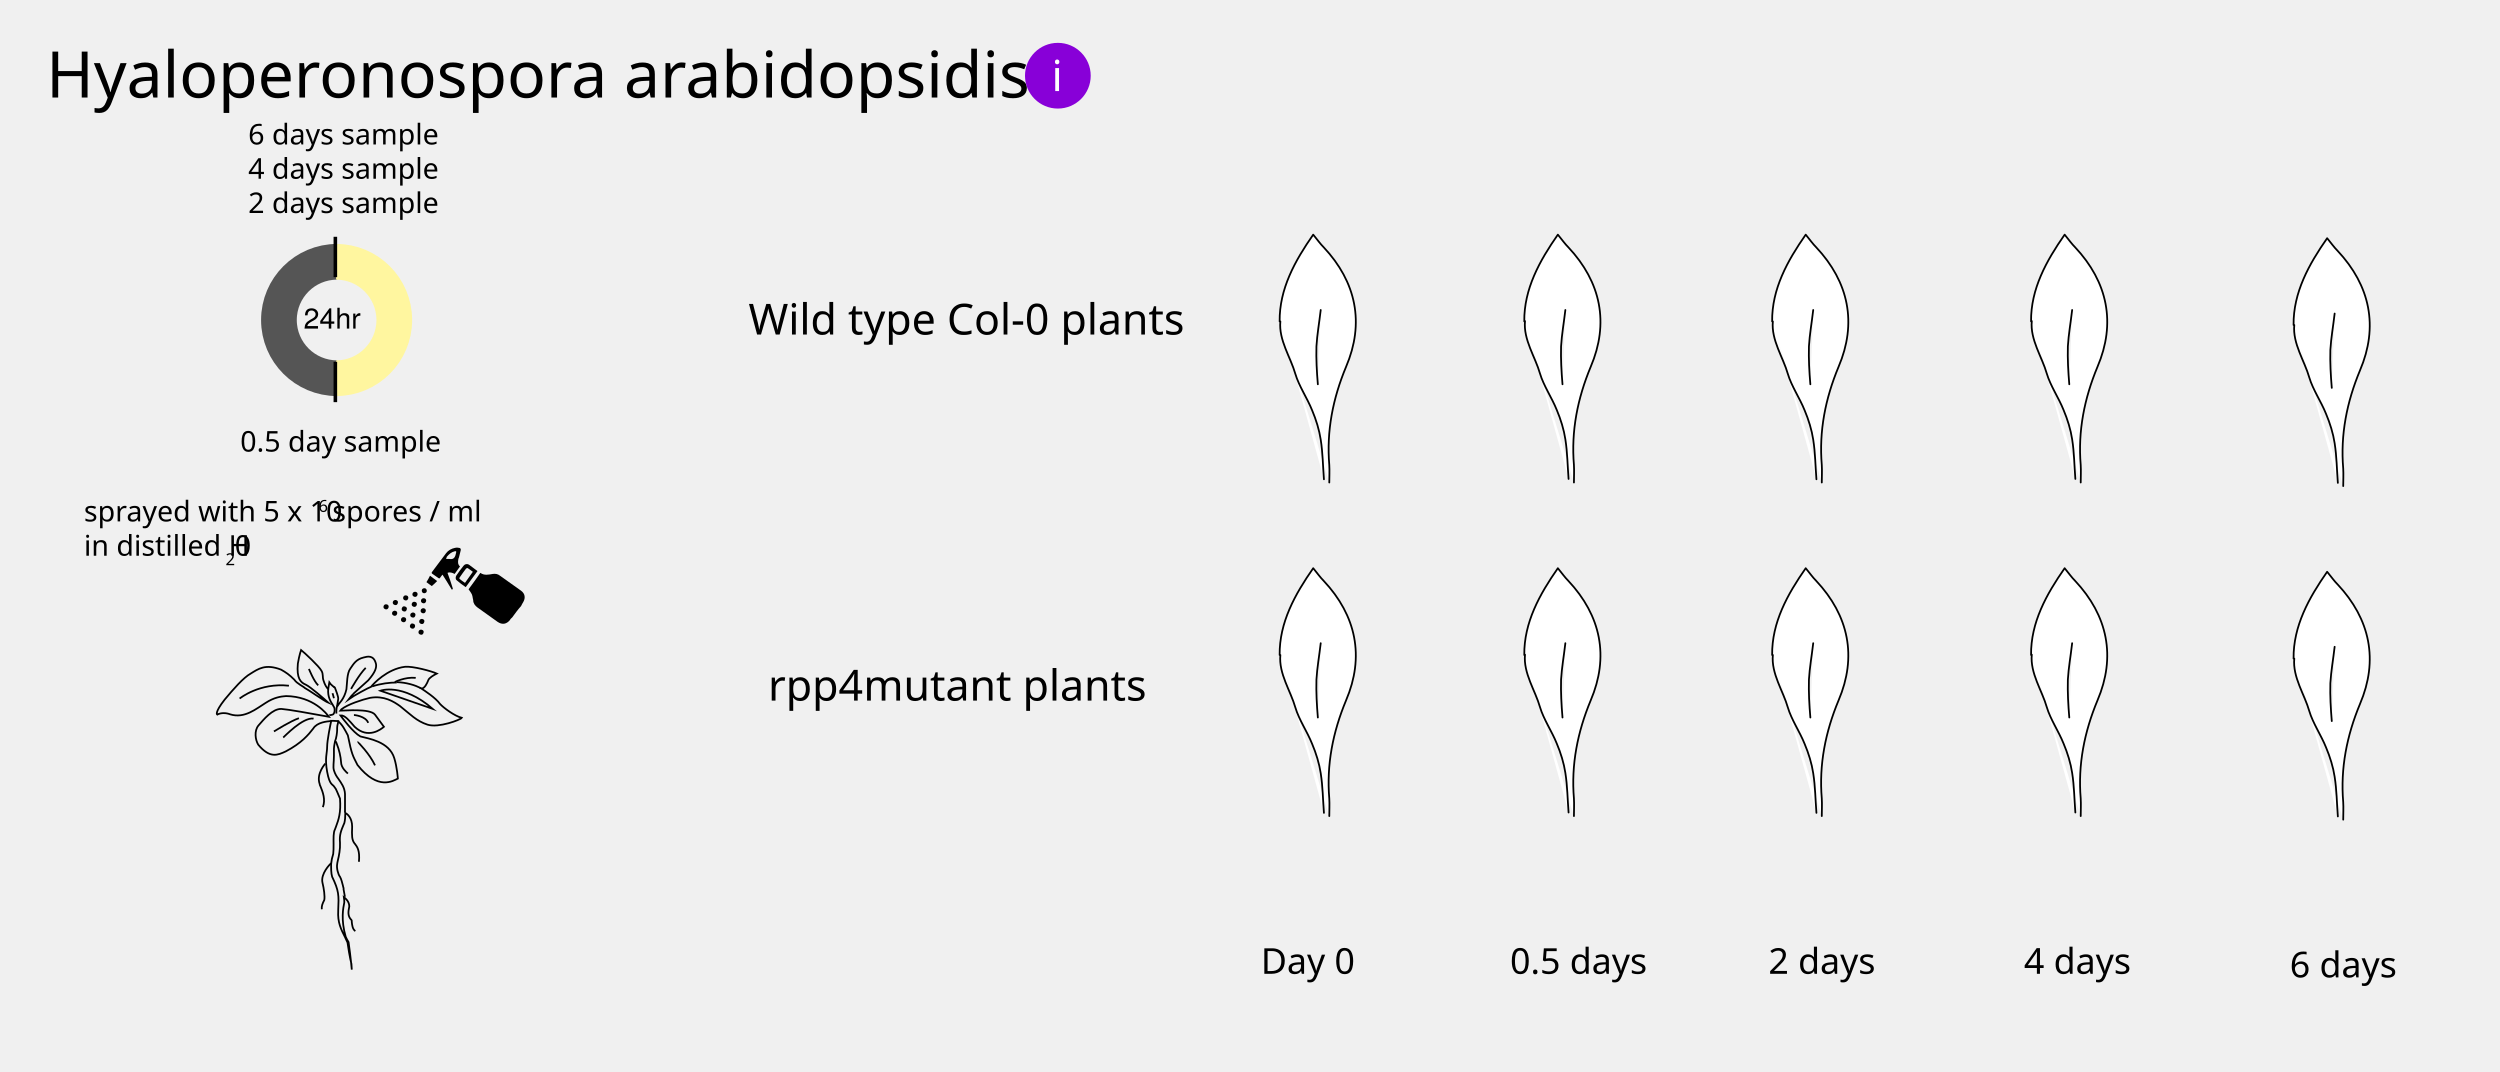
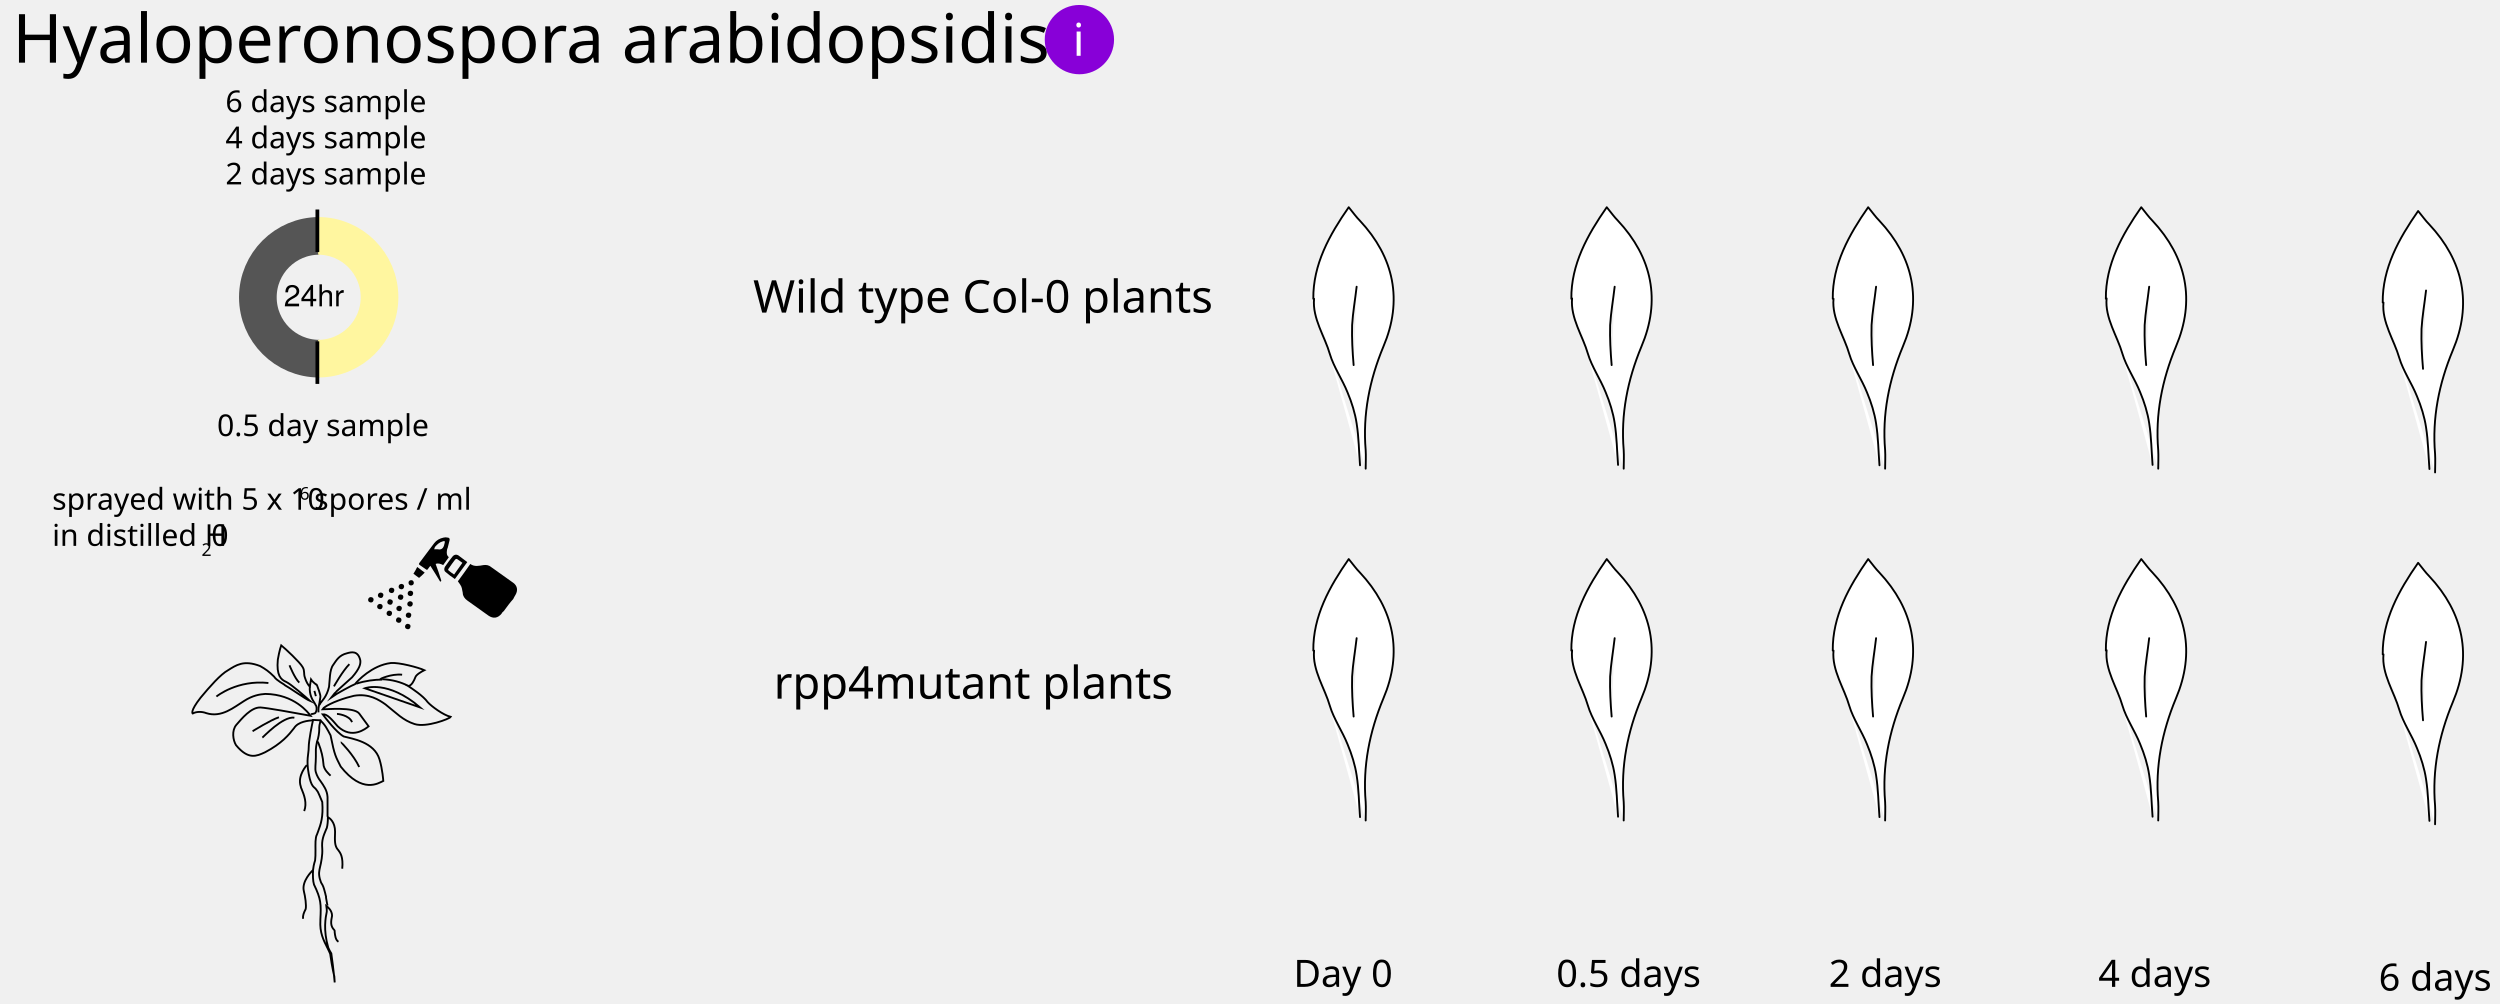
- <svg xmlns="http://www.w3.org/2000/svg" version="1.1" author="Provart Lab - Bio Analytic Resource, University of Toronto" id="BioticStressHyaloperonosporaarabidopsis_svg" x="0px" y="0px" viewBox="20 70 700 300" enable-background="new 0 0 900 600" xml:space="preserve">
-   <g id="Erysiphe_orontii">
+ <svg xmlns="http://www.w3.org/2000/svg" xml:space="preserve" id="BioticStressHyaloperonosporaarabidopsis_svg" x="0" y="0" version="1.1" viewBox="20 70 663.689 266.296" author="Provart Lab - Bio Analytic Resource, University of Toronto">&gt;
+   <g id="Erysiphe_orontii" transform="translate(-9.646 -10.682)">
    <g id="Labels">
-       <text transform="matrix(1 0 0 1 32.9314 97.314)" font-family="'HelveticaNeue-Italic'" font-size="18">Hyaloperonospora arabidopsidis</text>
-       <text transform="matrix(1 0 0 1 229.5798 163.6665)" font-family="'HelveticaNeue-Thin'" font-size="12">Wild type Col-0 plants</text>
-       <text transform="matrix(1 0 0 1 235.0637 266.1665)" font-family="'HelveticaNeue-ThinItalic'" font-size="12">rpp4 </text>
-       <text transform="matrix(1 0 0 1 261.7637 266.1665)" font-family="'HelveticaNeue-Thin'" font-size="12">mutant plants</text>
-       <text transform="matrix(1 0 0 1 373.0443 342.6665)" font-family="'HelveticaNeue-Thin'" font-size="10">Day 0</text>
-       <text transform="matrix(1 0 0 1 442.8181 342.6665)" font-family="'HelveticaNeue-Thin'" font-size="10">0.5 days</text>
-       <text transform="matrix(1 0 0 1 104.9961 162)" font-family="'HelveticaNeue'" font-size="8">24hr</text>
-       <text transform="matrix(1 0 0 1 515.1505 342.6665)" font-family="'HelveticaNeue-Thin'" font-size="10">2 days</text>
-       <text transform="matrix(1 0 0 1 586.704 342.6665)" font-family="'HelveticaNeue-Thin'" font-size="10">4 days</text>
-       <text transform="matrix(1 0 0 1 661.143 343.6665)" font-family="'HelveticaNeue-Thin'" font-size="10">6 days</text>
+       <text id="text2" font-family="HelveticaNeue-Italic" font-size="18" transform="translate(32.931 97.314)">Hyaloperonospora arabidopsidis</text>
+       <text id="text4" font-family="HelveticaNeue-Thin" font-size="12" transform="translate(229.58 163.667)">Wild type Col-0 plants</text>
+       <text id="text6" font-family="HelveticaNeue-ThinItalic" font-size="12" transform="translate(235.064 266.166)">rpp4 </text>
+       <text id="text8" font-family="HelveticaNeue-Thin" font-size="12" transform="translate(261.764 266.166)">mutant plants</text>
+       <text id="text10" font-family="HelveticaNeue-Thin" font-size="10" transform="translate(373.044 342.666)">Day 0</text>
+       <text id="text12" font-family="HelveticaNeue-Thin" font-size="10" transform="translate(442.818 342.666)">0.5 days</text>
+       <text id="text14" font-family="HelveticaNeue" font-size="8" transform="translate(104.996 162)">24hr</text>
+       <text id="text16" font-family="HelveticaNeue-Thin" font-size="10" transform="translate(515.15 342.666)">2 days</text>
+       <text id="text18" font-family="HelveticaNeue-Thin" font-size="10" transform="translate(586.704 342.666)">4 days</text>
+       <text id="text20" font-family="HelveticaNeue-Thin" font-size="10" transform="translate(661.143 343.666)">6 days</text>
    </g>
    <g id="infoButton_Botrytis_cinerea">
-       <circle fill="#8800D8" cx="316.2" cy="91.2" r="9.2" />
-       <text transform="matrix(1 0 0 1 314.4521 95.5)" fill="#FFFFFF" font-family="'HelveticaNeue-Bold'" font-size="12">i</text>
+       <circle id="circle23" cx="316.2" cy="91.2" r="9.2" fill="#8800d8" />
+       <text id="text25" fill="#fff" font-family="HelveticaNeue-Bold" font-size="12" transform="translate(314.452 95.5)">i</text>
    </g>
-     <g id="treatmentInfographic">
+     <g id="treatmentInfographic" fill="none" stroke="#000" stroke-miterlimit="10" stroke-width=".5">
      <g id="root">
-         <path fill="none" stroke="#000000" stroke-width="0.5" stroke-miterlimit="10" d="M110.4,296c0.8-2.1,0-4.2-0.7-5.9     c-0.1-0.2-0.2-0.4-0.2-0.6c-1-2.9,1.6-5.7,1.6-5.7" />
-         <path fill="none" stroke="#000000" stroke-width="0.5" stroke-miterlimit="10" d="M118.3,262.9c0,0,2.3-4.1,4.1-5.9" />
-         <path fill="none" stroke="#000000" stroke-width="0.5" stroke-miterlimit="10" d="M123.1,272.4c-0.7-1.9-3.9-2.2-4-2.2" />
-         <path fill="none" stroke="#000000" stroke-width="0.5" stroke-miterlimit="10" d="M103.7,271.1c-2.2,0.7-6.8,3.6-7,3.7" />
-         <path fill="none" stroke="#000000" stroke-width="0.5" stroke-miterlimit="10" d="M107.8,271.2c-3.1-0.4-8.2,5.1-8.5,5.3" />
-         <path fill="none" stroke="#000000" stroke-width="0.5" stroke-miterlimit="10" d="M100.9,262c-8.2-0.9-13.7,3.5-13.8,3.6" />
-         <path fill="none" stroke="#000000" stroke-width="0.5" stroke-miterlimit="10" d="M109.1,261.9c-1.2-1.1-2.6-4.6-2.6-4.6" />
-         <path fill="none" stroke="#000000" stroke-width="0.5" stroke-miterlimit="10" d="M113.1,264.1c0,0,0.3,0.9,0.4,1.4" />
-         <path fill="none" stroke="#000000" stroke-width="0.5" stroke-miterlimit="10" d="M125,284.3c-1.4-3.1-4.8-6.6-4.9-6.6" />
-         <path fill="none" stroke="#000000" stroke-width="0.5" stroke-miterlimit="10" d="M111.8,262.7L111.8,262.7     C111.7,262.7,111.7,262.7,111.8,262.7" />
-         <path fill="none" stroke="#000000" stroke-width="0.5" stroke-miterlimit="10" d="M117.4,286.6c-0.3-0.3-1.9-1.6-1.9-3.2     c-0.1-1.5-0.5-3.4-1.3-5.4c-0.1-0.4-0.5-0.6-0.4-0.4c0.4-0.9,0.6-2.6,0.6-3.2c0-0.2,0-0.4,0-0.6c0-0.5,0.1-0.8,0.2-1.2     c0.1-0.3,0.1-0.6,0.2-0.9" />
-         <path fill="none" stroke="#000000" stroke-width="0.5" stroke-miterlimit="10" d="M110.1,324.6c-0.1-0.9,0.2-1.6,0.7-2.6     c0.2-1-0.1-3.2-0.5-4.8c-0.6-2.6,2.2-5.3,2.3-5.4l0.1,0.1c0.1-0.9,0.3-1.9,0.6-2.8c0.1-0.7,0.1-1.7,0.1-2.7     c0-1.6-0.1-3.3,0.4-4.2c0.1-0.2,0.2-0.5,0.3-0.8c0.7-1.9,1.4-3.8,1.1-7.8c-1.5-3.6-1.1-2.5-1.6-3.3s-1.3-0.4-2-4.2     c-0.7-3.8,0-5.2,0-7s0.9-6.2,1.2-7.5" />
-         <path fill="none" stroke="#000000" stroke-width="0.5" stroke-miterlimit="10" d="M119.5,330.7c-0.8-0.5-0.9-1.7-1-2.5     c0-0.3,0-0.5-0.1-0.6c-1.1-1.1-0.9-2.3-0.6-3.8c0-1.4-1.1-2.3-1.5-2.6c0.1,0.6,0.1,1.2,0.1,1.5c-0.3,1.5-1,4.8,0.4,9.6     c0.2,0.5,0.5,1,0.8,1.5l0,0c0.6,4.2,0.9,7.7,0.9,7.7l-0.1-1.6c0,0-0.5-1.8-1.1-6c-0.2-0.5-0.4-0.9-0.6-1.3l0,0     c0-0.1,0-0.1-0.1-0.2c-1.1-2.2-2.1-4.1-1.9-7.4v-0.2c0.2-4.1,0.2-5.4-1.7-9.3c-0.3-0.9-0.3-2.6-0.3-3.7" />
-         <path fill="none" stroke="#000000" stroke-width="0.5" stroke-miterlimit="10" d="M120.5,311.3c0.3-3.2-0.5-4.2-1.1-5l-0.1-0.1     c-0.8-1-0.8-2.2-0.7-4.7c0-2.6-1.4-3.6-1.9-3.9c0,1.1-0.1,2.2-0.3,2.9l-0.1,0.2c-0.8,1.9-1.3,3-1.1,5.3c0.1,1.7-0.3,3.7-0.6,4.9     c-0.1,0.5-0.2,0.9-0.2,1.1c-0.2,1.1,0.3,2.9,0.8,3.5c0.4,0.7,0.6,1.7,0.8,2.4c0.1,0.3,0.1,0.6,0.2,0.8l0,0v0.3     c0.1,0.5,0.2,1.1,0.3,1.7l0.1,0.4" />
-         <path fill="none" stroke="#000000" stroke-width="0.5" stroke-miterlimit="10" d="M113.8,277.6c-0.4,2-0.3,2-0.3,4     s-0.3,3.1,0,4.1s0.8,1.8,1.2,2.3c0.9,1.3,1.8,2.5,1.9,4.3c0,0.4,0,0.9,0,1.4c0,1.1,0,2.6,0,3.8" />
-         <path fill="none" stroke="#000000" stroke-width="0.5" stroke-miterlimit="10" d="M136.4,259.8c-3-0.3-6,1.2-6.1,1.3h0.8     c-2,0-4.5,0.3-6.9,1.1" />
-         <path fill="none" stroke="#000000" stroke-width="0.5" stroke-miterlimit="10" d="M137.9,262.7c-1.8-0.9-4.1-1.6-6.8-1.7" />
-         <path fill="none" stroke="#000000" stroke-width="0.5" stroke-miterlimit="10" d="M112.2,270.3c0.2-0.1,1-0.1,1.2-0.4     c0.3-0.4,0.4-1.1,0.2-1.8l0,0c-0.1-0.2-0.3-0.4-0.4-0.7c-0.6-0.9-1.5-2.3-1.3-4.5" />
-         <path fill="none" stroke="#000000" stroke-width="0.5" stroke-miterlimit="10" d="M114.3,268L114.3,268c-0.2,1-0.1,1.8-0.1,1.8" />
-         <path fill="none" stroke="#000000" stroke-width="0.5" stroke-miterlimit="10" d="M126.5,263.4l14.7,5.1     C132.6,261.1,126.5,263.4,126.5,263.4z" />
-         <line fill="none" stroke="#000000" stroke-width="0.5" stroke-miterlimit="10" x1="114.6" y1="267.4" x2="114.4" y2="267.8" />
-         <line fill="none" stroke="#000000" stroke-width="0.5" stroke-miterlimit="10" x1="114.4" y1="268" x2="114.4" y2="267.8" />
-         <line fill="none" stroke="#000000" stroke-width="0.5" stroke-miterlimit="10" x1="113.6" y1="262.2" x2="113.6" y2="262.5" />
+         <path id="path28" d="M110.4 296c.8-2.1 0-4.2-.7-5.9-.1-.2-.2-.4-.2-.6-1-2.9 1.6-5.7 1.6-5.7" />
+         <path id="path30" d="M118.3 262.9s2.3-4.1 4.1-5.9" />
+         <path id="path32" d="M123.1 272.4c-.7-1.9-3.9-2.2-4-2.2" />
+         <path id="path34" d="M103.7 271.1c-2.2.7-6.8 3.6-7 3.7" />
+         <path id="path36" d="M107.8 271.2c-3.1-.4-8.2 5.1-8.5 5.3" />
+         <path id="path38" d="M100.9 262c-8.2-.9-13.7 3.5-13.8 3.6" />
+         <path id="path40" d="M109.1 261.9c-1.2-1.1-2.6-4.6-2.6-4.6" />
+         <path id="path42" d="M113.1 264.1s.3.9.4 1.4" />
+         <path id="path44" d="M125 284.3c-1.4-3.1-4.8-6.6-4.9-6.6" />
+         <path id="path46" d="M111.8 262.7c-.1 0-.1 0 0 0" />
+         <path id="path48" d="M117.4 286.6c-.3-.3-1.9-1.6-1.9-3.2-.1-1.5-.5-3.4-1.3-5.4-.1-.4-.5-.6-.4-.4.4-.9.6-2.6.6-3.2v-.6c0-.5.1-.8.2-1.2.1-.3.1-.6.2-.9" />
+         <path id="path50" d="M110.1 324.6c-.1-.9.2-1.6.7-2.6.2-1-.1-3.2-.5-4.8-.6-2.6 2.2-5.3 2.3-5.4l.1.1c.1-.9.3-1.9.6-2.8.1-.7.1-1.7.1-2.7 0-1.6-.1-3.3.4-4.2.1-.2.2-.5.3-.8.7-1.9 1.4-3.8 1.1-7.8-1.5-3.6-1.1-2.5-1.6-3.3-.5-.8-1.3-.4-2-4.2-.7-3.8 0-5.2 0-7 0-1.8.9-6.2 1.2-7.5" />
+         <path id="path52" d="M119.5 330.7c-.8-.5-.9-1.7-1-2.5 0-.3 0-.5-.1-.6-1.1-1.1-.9-2.3-.6-3.8 0-1.4-1.1-2.3-1.5-2.6.1.6.1 1.2.1 1.5-.3 1.5-1 4.8.4 9.6.2.5.5 1 .8 1.5.6 4.2.9 7.7.9 7.7l-.1-1.6s-.5-1.8-1.1-6c-.2-.5-.4-.9-.6-1.3 0-.1 0-.1-.1-.2-1.1-2.2-2.1-4.1-1.9-7.4v-.2c.2-4.1.2-5.4-1.7-9.3-.3-.9-.3-2.6-.3-3.7" />
+         <path id="path54" d="M120.5 311.3c.3-3.2-.5-4.2-1.1-5l-.1-.1c-.8-1-.8-2.2-.7-4.7 0-2.6-1.4-3.6-1.9-3.9 0 1.1-.1 2.2-.3 2.9l-.1.2c-.8 1.9-1.3 3-1.1 5.3.1 1.7-.3 3.7-.6 4.9-.1.5-.2.9-.2 1.1-.2 1.1.3 2.9.8 3.5.4.7.6 1.7.8 2.4.1.3.1.6.2.8v.3c.1.5.2 1.1.3 1.7l.1.4" />
+         <path id="path56" d="M113.8 277.6c-.4 2-.3 2-.3 4s-.3 3.1 0 4.1c.3 1 .8 1.8 1.2 2.3.9 1.3 1.8 2.5 1.9 4.3v5.2" />
+         <path id="path58" d="M136.4 259.8c-3-.3-6 1.2-6.1 1.3h.8c-2 0-4.5.3-6.9 1.1" />
+         <path id="path60" d="M137.9 262.7c-1.8-.9-4.1-1.6-6.8-1.7" />
+         <path id="path62" d="M112.2 270.3c.2-.1 1-.1 1.2-.4.3-.4.4-1.1.2-1.8-.1-.2-.3-.4-.4-.7-.6-.9-1.5-2.3-1.3-4.5" />
+         <path id="path64" d="M114.3 268c-.2 1-.1 1.8-.1 1.8" />
+         <path id="path66" d="m126.5 263.4 14.7 5.1c-8.6-7.4-14.7-5.1-14.7-5.1z" />
+         <path id="line68" d="m114.6 267.4-.2.4" />
+         <path id="line70" d="M114.4 268v-.2" />
+         <path id="line72" d="M113.6 262.2v.3" />
      </g>
-       <path id="rosette" fill="none" stroke="#000000" stroke-width="0.5" stroke-miterlimit="10" d="M80.8,270.1c0,0-0.8-0.5,2.1-4.2    c2.4-2.9,5.3-6.2,7.3-7.3c2.1-1.3,4.1-2.8,8.5-1.1c1.4,0.8,2.3,1.4,3.7,2.8c0.7,1.1,2.7,2,2.9,2.3c1,0.5,5.5,3.7,6.7,4.2    c-1.2-1.1-5.1-4.5-6.4-5.1c-1.4-0.6-2.6-1.7-2.2-5.9c0.4-2.4,0.9-3.8,0.9-3.8c1,0.8,5,4.5,5.7,5.8c0.6,1,0.2,1.7,0.6,2.8    c0.3,1,0.9,2.1,1.3,2.3c0.1-0.7,0.3-1.8,0.3-1.8c0.3,0.5,1.6,1.5,1.6,1.5c0.2,0.5,1,2.6,0.9,3.1c-0.1,0.8-0.3,2-0.3,2    c0.6-0.8,2-2,2.6-4.7c0.2-1.5,0.1-4.5,1.1-5.8c0.9-1.3,1.6-2.6,3.7-3.1c1.1-0.3,2.9-0.8,3.5,1.9c0.1,0.9-0.1,2.1-2.2,4.5    c-1.4,1.3-4.5,4-4.5,4.1c-0.7,0.8-1,1.2-1,1.2c1.4-1,5.7-3.3,6.3-3.5c0.6-0.8,4.5-5,9.5-5.6c2.2-0.2,7.4,1.2,8.9,1.9    c-0.8,0.4-2.2,1.2-2.4,1.9c-0.3,0.8-1,2.3-1.9,2.3c0.9,0.6,4,2.6,5.2,4.3c1,1.1,4.1,3.4,6.1,3.9c-0.3,0.5-6.5,2.9-9.6,1.9    s-4.8-2.9-7.7-5.2c-1.7-1.2-4.4-3-8.4-2.3c-2.2,0.5-6.2,1.8-8,3.2c-0.3,0.4-0.3,0.4-0.3,0.4c1,0,8.3-0.7,9.7,1.1    c1.2,1.6,2.5,3.4,2.5,3.4c-0.7,0.6-4.4,3.6-8.2,0c-1.5-1.7-2.7-3.3-4-3.2c0.6,0.8,3.6,4.8,5.6,5.9c2.2,0.6,8.1,1.4,9.5,6.1    c0.8,2.6,1,5.7,1,5.7c-1.3,0.6-5.5,3.5-11.3-3.8c-1.3-2.6-1.6-2.8-2.7-8.3c-0.8-1.5-1.5-3-2.8-4c-1.3-0.1-1.9-0.1-2,0    c-1,0.1-3.8,0.3-4.9,2.1c-1.3,1.7-3.3,4.1-7.7,6.4c-2.2,1-4.4,2.1-7.7-1.9c-0.8-1.3-1.2-3.9,0.1-5.4c1.4-1.6,3.9-4.7,6.4-4.6    c1.7,0.1,8.4,1.3,13.3,2.2c-0.6-0.8-4.3-5.7-12-5.8c-1.5,0.1-3.4,0.4-5.7,1.9c-2.6,1.6-5.9,4.5-10,3.2    C83.4,269.6,81.9,269.5,80.8,270.1z" />
+       <path id="rosette" d="M80.8 270.1s-.8-.5 2.1-4.2c2.4-2.9 5.3-6.2 7.3-7.3 2.1-1.3 4.1-2.8 8.5-1.1 1.4.8 2.3 1.4 3.7 2.8.7 1.1 2.7 2 2.9 2.3 1 .5 5.5 3.7 6.7 4.2-1.2-1.1-5.1-4.5-6.4-5.1-1.4-.6-2.6-1.7-2.2-5.9.4-2.4.9-3.8.9-3.8 1 .8 5 4.5 5.7 5.8.6 1 .2 1.7.6 2.8.3 1 .9 2.1 1.3 2.3.1-.7.3-1.8.3-1.8.3.5 1.6 1.5 1.6 1.5.2.5 1 2.6.9 3.1-.1.8-.3 2-.3 2 .6-.8 2-2 2.6-4.7.2-1.5.1-4.5 1.1-5.8.9-1.3 1.6-2.6 3.7-3.1 1.1-.3 2.9-.8 3.5 1.9.1.9-.1 2.1-2.2 4.5-1.4 1.3-4.5 4-4.5 4.1-.7.8-1 1.2-1 1.2 1.4-1 5.7-3.3 6.3-3.5.6-.8 4.5-5 9.5-5.6 2.2-.2 7.4 1.2 8.9 1.9-.8.4-2.2 1.2-2.4 1.9-.3.8-1 2.3-1.9 2.3.9.6 4 2.6 5.2 4.3 1 1.1 4.1 3.4 6.1 3.9-.3.5-6.5 2.9-9.6 1.9-3.1-1-4.8-2.9-7.7-5.2-1.7-1.2-4.4-3-8.4-2.3-2.2.5-6.2 1.8-8 3.2l-.3.4c1 0 8.3-.7 9.7 1.1 1.2 1.6 2.5 3.4 2.5 3.4-.7.6-4.4 3.6-8.2 0-1.5-1.7-2.7-3.3-4-3.2.6.8 3.6 4.8 5.6 5.9 2.2.6 8.1 1.4 9.5 6.1.8 2.6 1 5.7 1 5.7-1.3.6-5.5 3.5-11.3-3.8-1.3-2.6-1.6-2.8-2.7-8.3-.8-1.5-1.5-3-2.8-4-1.3-.1-1.9-.1-2 0-1 .1-3.8.3-4.9 2.1-1.3 1.7-3.3 4.1-7.7 6.4-2.2 1-4.4 2.1-7.7-1.9-.8-1.3-1.2-3.9.1-5.4 1.4-1.6 3.9-4.7 6.4-4.6 1.7.1 8.4 1.3 13.3 2.2-.6-.8-4.3-5.7-12-5.8-1.5.1-3.4.4-5.7 1.9-2.6 1.6-5.9 4.5-10 3.2-1-.4-2.5-.5-3.6.1z" />
    </g>
    <g id="TimeSampleChart">
      <g id="darkCycle">
-         <path fill="none" stroke="#555555" stroke-width="10" stroke-miterlimit="10" d="M114.4,175.9c-9,0-16.3-7.3-16.3-16.3     s7.3-16.3,16.3-16.3" />
+         <path id="path77" fill="none" stroke="#555" stroke-miterlimit="10" stroke-width="10" d="M114.4 175.9c-9 0-16.3-7.3-16.3-16.3s7.3-16.3 16.3-16.3" />
      </g>
      <g id="lightCycle">
-         <path fill="none" stroke="#FFF69F" stroke-width="10" stroke-miterlimit="10" d="M114.1,143.3c9,0,16.3,7.3,16.3,16.3     s-7.3,16.3-16.3,16.3" />
+         <path id="path80" fill="none" stroke="#fff69f" stroke-miterlimit="10" stroke-width="10" d="M114.1 143.3c9 0 16.3 7.3 16.3 16.3s-7.3 16.3-16.3 16.3" />
      </g>
-       <g id="labels" display="none">
-         <text transform="matrix(4.489659e-11 0.2718 -1 1.220425e-11 144.0195 246.8399)" display="inline" font-family="'HelveticaNeue-Thin'" font-size="34.429">24 &amp; 48 hour</text>
-         <text transform="matrix(1 0 0 1 98.7393 295.9715)" display="inline" font-family="'HelveticaNeue-Thin'" font-size="8">injection</text>
-         <line display="inline" fill="none" stroke="#000000" stroke-miterlimit="10" x1="110.9" y1="152.3" x2="110.9" y2="161.6" />
-         <text transform="matrix(1 0 0 1 135.4072 295.9715)" display="inline" font-family="'HelveticaNeue-Thin'" font-size="8">16 hour</text>
-         <text transform="matrix(1 0 0 1 134.9072 295.9715)" display="inline" font-family="'HelveticaNeue-Thin'" font-size="8">injection</text>
-         <line display="inline" fill="none" stroke="#000000" stroke-miterlimit="10" x1="123" y1="180.1" x2="131.3" y2="184.4" />
-         <text transform="matrix(1 0 0 1 63.9464 295.9714)" display="inline" font-family="'HelveticaNeue-Thin'" font-size="8">8 hour</text>
-         <text transform="matrix(1 0 0 1 61.1464 295.9714)" display="inline" font-family="'HelveticaNeue-Thin'" font-size="8">injection</text>
-         <line display="inline" fill="none" stroke="#000000" stroke-miterlimit="10" x1="99.8" y1="179.1" x2="91.5" y2="183.4" />
-         <text transform="matrix(1 0 0 1 62.4517 295.9715)" display="inline" font-family="'HelveticaNeue-Thin'" font-size="8">4 hour</text>
-         <text transform="matrix(1 0 0 1 59.6517 295.9715)" display="inline" font-family="'HelveticaNeue-Thin'" font-size="8">injection</text>
-         <line display="inline" fill="none" stroke="#000000" stroke-miterlimit="10" x1="100.4" y1="169.7" x2="92.1" y2="165.5" />
-       </g>
-       <text transform="matrix(1 0 0 1 89.4913 110.4444)" font-family="'HelveticaNeue-Thin'" font-size="8">6 days sample</text>
-       <text transform="matrix(1 0 0 1 89.4913 120.0444)" font-family="'HelveticaNeue-Thin'" font-size="8">4 days sample</text>
-       <text transform="matrix(1 0 0 1 89.4913 129.6444)" font-family="'HelveticaNeue-Thin'" font-size="8">2 days sample</text>
-       <line fill="none" stroke="#000000" stroke-miterlimit="10" x1="113.9" y1="136.3" x2="113.9" y2="147.6" />
-       <text transform="matrix(1 0 0 1 87.2676 196.4444)" font-family="'HelveticaNeue-Thin'" font-size="8">0.5 day sample</text>
-       <line fill="none" stroke="#000000" stroke-miterlimit="10" x1="113.9" y1="171.3" x2="113.9" y2="182.6" />
+       <text id="text108" font-family="HelveticaNeue-Thin" font-size="8" transform="translate(89.491 110.444)">6 days sample</text>
+       <text id="text110" font-family="HelveticaNeue-Thin" font-size="8" transform="translate(89.491 120.044)">4 days sample</text>
+       <text id="text112" font-family="HelveticaNeue-Thin" font-size="8" transform="translate(89.491 129.644)">2 days sample</text>
+       <path id="line114" fill="none" stroke="#000" stroke-miterlimit="10" d="M113.9 136.3v11.3" />
+       <text id="text116" font-family="HelveticaNeue-Thin" font-size="8" transform="translate(87.268 196.444)">0.5 day sample</text>
+       <path id="line118" fill="none" stroke="#000" stroke-miterlimit="10" d="M113.9 171.3v11.3" />
    </g>
-     <g id="Hyaloperonsospora_arabidopsis_6_days">
-       <path id="rpp4_Emwa1_6dpi_rep1_rep2" fill="#FFFFFF" stroke="#000000" stroke-width="0.5" stroke-linecap="round" stroke-linejoin="round" stroke-miterlimit="10" d="    M662.2,254.4c-0.1-9.1,4.3-17,9.4-24.3c1.3,1.6,2,2.6,2.9,3.5c9.2,9.8,11.5,21.3,6.3,33.5c-3.7,8.9-5.5,18-4.7,27.5    c0.1,1.6,0,3.3,0,4.9 M674.6,298.6c-0.3-3.7-0.3-7.3-0.9-11.1c-0.4-2.7-1.3-5.6-2.4-8.2c-1.4-3.5-3.7-6.8-4.7-10.2    c-1.3-4.6-4.7-9.5-4.2-14.7 M673.7,251.1c-0.4,3.5-1,6.8-1.2,10.2c-0.1,3.6,0.1,7,0.4,10.6" />
-       <path id="WT_Emwa1_6dpi_rep1_rep2" fill="#FFFFFF" stroke="#000000" stroke-width="0.5" stroke-linecap="round" stroke-linejoin="round" stroke-miterlimit="10" d="    M662.2,161c-0.1-9.1,4.3-17,9.4-24.3c1.3,1.6,2,2.6,2.9,3.5c9.2,9.8,11.5,21.3,6.3,33.5c-3.7,8.9-5.5,18-4.7,27.5    c0.1,1.6,0,3.3,0,4.9 M674.6,205.2c-0.3-3.7-0.3-7.3-0.9-11.1c-0.4-2.7-1.3-5.6-2.4-8.2c-1.4-3.5-3.7-6.8-4.7-10.2    c-1.3-4.6-4.7-9.5-4.2-14.7 M673.7,157.8c-0.4,3.5-1,6.8-1.2,10.2c-0.1,3.6,0.1,7,0.4,10.6" />
+     <g id="Hyaloperonsospora_arabidopsis_6_days" fill="#fff" stroke="#000" stroke-linecap="round" stroke-linejoin="round" stroke-miterlimit="10" stroke-width=".5">
+       <path id="rpp4_Emwa1_6dpi_rep1_rep2" d="M662.2 254.4c-.1-9.1 4.3-17 9.4-24.3 1.3 1.6 2 2.6 2.9 3.5 9.2 9.8 11.5 21.3 6.3 33.5-3.7 8.9-5.5 18-4.7 27.5.1 1.6 0 3.3 0 4.9m-1.5-.9c-.3-3.7-.3-7.3-.9-11.1-.4-2.7-1.3-5.6-2.4-8.2-1.4-3.5-3.7-6.8-4.7-10.2-1.3-4.6-4.7-9.5-4.2-14.7m11.3-3.3c-.4 3.5-1 6.8-1.2 10.2-.1 3.6.1 7 .4 10.6" />
+       <path id="WT_Emwa1_6dpi_rep1_rep2" d="M662.2 161c-.1-9.1 4.3-17 9.4-24.3 1.3 1.6 2 2.6 2.9 3.5 9.2 9.8 11.5 21.3 6.3 33.5-3.7 8.9-5.5 18-4.7 27.5.1 1.6 0 3.3 0 4.9m-1.5-.9c-.3-3.7-.3-7.3-.9-11.1-.4-2.7-1.3-5.6-2.4-8.2-1.4-3.5-3.7-6.8-4.7-10.2-1.3-4.6-4.7-9.5-4.2-14.7m11.3-3.2c-.4 3.5-1 6.8-1.2 10.2-.1 3.6.1 7 .4 10.6" />
    </g>
-     <g id="Hyaloperonsospora_arabidopsis_4_days">
-       <path id="rpp4_Emwa1_4dpi_rep1_rep2" fill="#FFFFFF" stroke="#000000" stroke-width="0.5" stroke-linecap="round" stroke-linejoin="round" stroke-miterlimit="10" d="    M588.7,253.4c-0.1-9.1,4.3-17,9.4-24.3c1.3,1.6,2,2.6,2.9,3.5c9.2,9.8,11.5,21.3,6.3,33.5c-3.7,8.9-5.5,18-4.7,27.5    c0.1,1.6,0,3.3,0,4.9 M601.1,297.5c-0.3-3.7-0.3-7.3-0.9-11.1c-0.4-2.7-1.3-5.6-2.4-8.2c-1.4-3.5-3.7-6.8-4.7-10.2    c-1.3-4.6-4.7-9.5-4.2-14.7 M600.2,250.1c-0.4,3.5-1,6.8-1.2,10.2c-0.1,3.6,0.1,7,0.4,10.6" />
-       <path id="WT_Emwa1_4dpi_rep1_rep2" fill="#FFFFFF" stroke="#000000" stroke-width="0.5" stroke-linecap="round" stroke-linejoin="round" stroke-miterlimit="10" d="    M588.7,160c-0.1-9.1,4.3-17,9.4-24.3c1.3,1.6,2,2.6,2.9,3.5c9.2,9.8,11.5,21.3,6.3,33.5c-3.7,8.9-5.5,18-4.7,27.5    c0.1,1.6,0,3.3,0,4.9 M601.1,204.1c-0.3-3.7-0.3-7.3-0.9-11.1c-0.4-2.7-1.3-5.6-2.4-8.2c-1.4-3.5-3.7-6.8-4.7-10.2    c-1.3-4.6-4.7-9.5-4.2-14.7 M600.2,156.8c-0.4,3.5-1,6.8-1.2,10.2c-0.1,3.6,0.1,7,0.4,10.6" />
+     <g id="Hyaloperonsospora_arabidopsis_4_days" fill="#fff" stroke="#000" stroke-linecap="round" stroke-linejoin="round" stroke-miterlimit="10" stroke-width=".5">
+       <path id="rpp4_Emwa1_4dpi_rep1_rep2" d="M588.7 253.4c-.1-9.1 4.3-17 9.4-24.3 1.3 1.6 2 2.6 2.9 3.5 9.2 9.8 11.5 21.3 6.3 33.5-3.7 8.9-5.5 18-4.7 27.5.1 1.6 0 3.3 0 4.9m-1.5-1c-.3-3.7-.3-7.3-.9-11.1-.4-2.7-1.3-5.6-2.4-8.2-1.4-3.5-3.7-6.8-4.7-10.2-1.3-4.6-4.7-9.5-4.2-14.7m11.3-3.2c-.4 3.5-1 6.8-1.2 10.2-.1 3.6.1 7 .4 10.6" />
+       <path id="WT_Emwa1_4dpi_rep1_rep2" d="M588.7 160c-.1-9.1 4.3-17 9.4-24.3 1.3 1.6 2 2.6 2.9 3.5 9.2 9.8 11.5 21.3 6.3 33.5-3.7 8.9-5.5 18-4.7 27.5.1 1.6 0 3.3 0 4.9m-1.5-1c-.3-3.7-.3-7.3-.9-11.1-.4-2.7-1.3-5.6-2.4-8.2-1.4-3.5-3.7-6.8-4.7-10.2-1.3-4.6-4.7-9.5-4.2-14.7m11.3-3.1c-.4 3.5-1 6.8-1.2 10.2-.1 3.6.1 7 .4 10.6" />
    </g>
-     <g id="Hyaloperonsospora_arabidopsis_2_days">
-       <path id="rpp4_Emwa1_2dpi_rep1_rep2" fill="#FFFFFF" stroke="#000000" stroke-width="0.5" stroke-linecap="round" stroke-linejoin="round" stroke-miterlimit="10" d="    M516.2,253.4c-0.1-9.1,4.3-17,9.4-24.3c1.3,1.6,2,2.6,2.9,3.5c9.2,9.8,11.5,21.3,6.3,33.5c-3.7,8.9-5.5,18-4.7,27.5    c0.1,1.6,0,3.3,0,4.9 M528.6,297.6c-0.3-3.7-0.3-7.3-0.9-11.1c-0.4-2.7-1.3-5.6-2.4-8.2c-1.4-3.5-3.7-6.8-4.7-10.2    c-1.3-4.6-4.7-9.5-4.2-14.7 M527.7,250.1c-0.4,3.5-1,6.8-1.2,10.2c-0.1,3.6,0.1,7,0.4,10.6" />
-       <path id="WT_Emwa1_2dpi_rep1_rep2" fill="#FFFFFF" stroke="#000000" stroke-width="0.5" stroke-linecap="round" stroke-linejoin="round" stroke-miterlimit="10" d="    M516.2,160c-0.1-9.1,4.3-17,9.4-24.3c1.3,1.6,2,2.6,2.9,3.5c9.2,9.8,11.5,21.3,6.3,33.5c-3.7,8.9-5.5,18-4.7,27.5    c0.1,1.6,0,3.3,0,4.9 M528.6,204.2c-0.3-3.7-0.3-7.3-0.9-11.1c-0.4-2.7-1.3-5.6-2.4-8.2c-1.4-3.5-3.7-6.8-4.7-10.2    c-1.3-4.6-4.7-9.5-4.2-14.7 M527.7,156.8c-0.4,3.5-1,6.8-1.2,10.2c-0.1,3.6,0.1,7,0.4,10.6" />
+     <g id="Hyaloperonsospora_arabidopsis_2_days" fill="#fff" stroke="#000" stroke-linecap="round" stroke-linejoin="round" stroke-miterlimit="10" stroke-width=".5">
+       <path id="rpp4_Emwa1_2dpi_rep1_rep2" d="M516.2 253.4c-.1-9.1 4.3-17 9.4-24.3 1.3 1.6 2 2.6 2.9 3.5 9.2 9.8 11.5 21.3 6.3 33.5-3.7 8.9-5.5 18-4.7 27.5.1 1.6 0 3.3 0 4.9m-1.5-.9c-.3-3.7-.3-7.3-.9-11.1-.4-2.7-1.3-5.6-2.4-8.2-1.4-3.5-3.7-6.8-4.7-10.2-1.3-4.6-4.7-9.5-4.2-14.7m11.3-3.3c-.4 3.5-1 6.8-1.2 10.2-.1 3.6.1 7 .4 10.6" />
+       <path id="WT_Emwa1_2dpi_rep1_rep2" d="M516.2 160c-.1-9.1 4.3-17 9.4-24.3 1.3 1.6 2 2.6 2.9 3.5 9.2 9.8 11.5 21.3 6.3 33.5-3.7 8.9-5.5 18-4.7 27.5.1 1.6 0 3.3 0 4.9m-1.5-.9c-.3-3.7-.3-7.3-.9-11.1-.4-2.7-1.3-5.6-2.4-8.2-1.4-3.5-3.7-6.8-4.7-10.2-1.3-4.6-4.7-9.5-4.2-14.7m11.3-3.2c-.4 3.5-1 6.8-1.2 10.2-.1 3.6.1 7 .4 10.6" />
    </g>
-     <g id="Hyaloperonsospora_arabidopsis_05_days">
-       <path id="rpp4_Emwa1_05dpi_rep1_rep2" fill="#FFFFFF" stroke="#000000" stroke-width="0.5" stroke-linecap="round" stroke-linejoin="round" stroke-miterlimit="10" d="    M446.8,253.4c-0.1-9.1,4.3-17,9.4-24.3c1.3,1.6,2,2.6,2.9,3.5c9.2,9.8,11.5,21.3,6.3,33.5c-3.7,8.9-5.5,18-4.7,27.5    c0.1,1.6,0,3.3,0,4.9 M459.2,297.5c-0.3-3.7-0.3-7.3-0.9-11.1c-0.4-2.7-1.3-5.6-2.4-8.2c-1.4-3.5-3.7-6.8-4.7-10.2    c-1.3-4.6-4.7-9.5-4.2-14.7 M458.3,250.1c-0.4,3.5-1,6.8-1.2,10.2c-0.1,3.6,0.1,7,0.4,10.6" />
-       <path id="WT_Emwa1_05dpi_rep1_rep2" fill="#FFFFFF" stroke="#000000" stroke-width="0.5" stroke-linecap="round" stroke-linejoin="round" stroke-miterlimit="10" d="    M446.8,160c-0.1-9.1,4.3-17,9.4-24.3c1.3,1.6,2,2.6,2.9,3.5c9.2,9.8,11.5,21.3,6.3,33.5c-3.7,8.9-5.5,18-4.7,27.5    c0.1,1.6,0,3.3,0,4.9 M459.2,204.1c-0.3-3.7-0.3-7.3-0.9-11.1c-0.4-2.7-1.3-5.6-2.4-8.2c-1.4-3.5-3.7-6.8-4.7-10.2    c-1.3-4.6-4.7-9.5-4.2-14.7 M458.3,156.8c-0.4,3.5-1,6.8-1.2,10.2c-0.1,3.6,0.1,7,0.4,10.6" />
+     <g id="Hyaloperonsospora_arabidopsis_05_days" fill="#fff" stroke="#000" stroke-linecap="round" stroke-linejoin="round" stroke-miterlimit="10" stroke-width=".5">
+       <path id="rpp4_Emwa1_05dpi_rep1_rep2" d="M446.8 253.4c-.1-9.1 4.3-17 9.4-24.3 1.3 1.6 2 2.6 2.9 3.5 9.2 9.8 11.5 21.3 6.3 33.5-3.7 8.9-5.5 18-4.7 27.5.1 1.6 0 3.3 0 4.9m-1.5-1c-.3-3.7-.3-7.3-.9-11.1-.4-2.7-1.3-5.6-2.4-8.2-1.4-3.5-3.7-6.8-4.7-10.2-1.3-4.6-4.7-9.5-4.2-14.7m11.3-3.2c-.4 3.5-1 6.8-1.2 10.2-.1 3.6.1 7 .4 10.6" />
+       <path id="WT_Emwa1_05dpi_rep1_rep2" d="M446.8 160c-.1-9.1 4.3-17 9.4-24.3 1.3 1.6 2 2.6 2.9 3.5 9.2 9.8 11.5 21.3 6.3 33.5-3.7 8.9-5.5 18-4.7 27.5.1 1.6 0 3.3 0 4.9m-1.5-1c-.3-3.7-.3-7.3-.9-11.1-.4-2.7-1.3-5.6-2.4-8.2-1.4-3.5-3.7-6.8-4.7-10.2-1.3-4.6-4.7-9.5-4.2-14.7m11.3-3.1c-.4 3.5-1 6.8-1.2 10.2-.1 3.6.1 7 .4 10.6" />
    </g>
-     <g id="Hyaloperonsospora_arabidopsis_0_days">
-       <path id="rpp4_Emwa1_0dpi_rep1_rep2" fill="#FFFFFF" stroke="#000000" stroke-width="0.5" stroke-linecap="round" stroke-linejoin="round" stroke-miterlimit="10" d="    M378.3,253.4c-0.1-9.1,4.3-17,9.4-24.3c1.3,1.6,2,2.6,2.9,3.5c9.2,9.8,11.5,21.3,6.3,33.5c-3.7,8.9-5.5,18-4.7,27.5    c0.1,1.6,0,3.3,0,4.9 M390.7,297.6c-0.3-3.7-0.3-7.3-0.9-11.1c-0.4-2.7-1.3-5.6-2.4-8.2c-1.4-3.5-3.7-6.8-4.7-10.2    c-1.3-4.6-4.7-9.5-4.2-14.7 M389.8,250.1c-0.4,3.5-1,6.8-1.2,10.2c-0.1,3.6,0.1,7,0.4,10.6" />
-       <path id="WT_Emwa1_0dpi_rep1_rep2" fill="#FFFFFF" stroke="#000000" stroke-width="0.5" stroke-linecap="round" stroke-linejoin="round" stroke-miterlimit="10" d="    M378.3,160c-0.1-9.1,4.3-17,9.4-24.3c1.3,1.6,2,2.6,2.9,3.5c9.2,9.8,11.5,21.3,6.3,33.5c-3.7,8.9-5.5,18-4.7,27.5    c0.1,1.6,0,3.3,0,4.9 M390.7,204.2c-0.3-3.7-0.3-7.3-0.9-11.1c-0.4-2.7-1.3-5.6-2.4-8.2c-1.4-3.5-3.7-6.8-4.7-10.2    c-1.3-4.6-4.7-9.5-4.2-14.7 M389.8,156.8c-0.4,3.5-1,6.8-1.2,10.2c-0.1,3.6,0.1,7,0.4,10.6" />
+     <g id="Hyaloperonsospora_arabidopsis_0_days" fill="#fff" stroke="#000" stroke-linecap="round" stroke-linejoin="round" stroke-miterlimit="10" stroke-width=".5">
+       <path id="rpp4_Emwa1_0dpi_rep1_rep2" d="M378.3 253.4c-.1-9.1 4.3-17 9.4-24.3 1.3 1.6 2 2.6 2.9 3.5 9.2 9.8 11.5 21.3 6.3 33.5-3.7 8.9-5.5 18-4.7 27.5.1 1.6 0 3.3 0 4.9m-1.5-.9c-.3-3.7-.3-7.3-.9-11.1-.4-2.7-1.3-5.6-2.4-8.2-1.4-3.5-3.7-6.8-4.7-10.2-1.3-4.6-4.7-9.5-4.2-14.7m11.3-3.3c-.4 3.5-1 6.8-1.2 10.2-.1 3.6.1 7 .4 10.6" />
+       <path id="WT_Emwa1_0dpi_rep1_rep2" d="M378.3 160c-.1-9.1 4.3-17 9.4-24.3 1.3 1.6 2 2.6 2.9 3.5 9.2 9.8 11.5 21.3 6.3 33.5-3.7 8.9-5.5 18-4.7 27.5.1 1.6 0 3.3 0 4.9m-1.5-.9c-.3-3.7-.3-7.3-.9-11.1-.4-2.7-1.3-5.6-2.4-8.2-1.4-3.5-3.7-6.8-4.7-10.2-1.3-4.6-4.7-9.5-4.2-14.7m11.3-3.2c-.4 3.5-1 6.8-1.2 10.2-.1 3.6.1 7 .4 10.6" />
    </g>
  </g>
-   <g id="spray_bottle">
-     <g>
-       <g>
-         <path d="M163.4,242.9c-0.2,0.2-0.5,0.4-0.6,0.7c-1,1.2-2.2,1.4-3.5,0.5c-1.9-1.3-3.7-2.7-5.6-4c-0.7-0.5-1.2-1.2-1.2-2     c0-0.2-0.1-0.4-0.1-0.5c-0.2-1.2-0.2-1.2-1.2-2.6c1.1-1.5,2.2-3,3.3-4.6c1.1,0.8,2.3,0.5,3.5,0.3c0.7-0.1,1.4,0,2,0.5     c2,1.4,3.9,2.8,5.9,4.2c1.1,0.8,1.3,2,0.6,3.2c-0.2,0.3-0.4,0.7-0.6,1.1C165,240.7,164.2,241.8,163.4,242.9z" />
-         <path d="M143.9,230.9c-0.2,0.2-0.3,0.4-0.4,0.5c-0.5,0.7-0.4,0.7-1.1,0.2c-0.4-0.3-0.9-0.6-1.3-0.9c-0.3-0.2-0.3-0.3-0.1-0.6     c1.3-1.7,2.6-3.5,3.9-5.2c0.6-0.8,1.5-1.3,2.5-1.5c0.4-0.1,0.7-0.1,1.1,0c0.4,0,0.6,0.3,0.5,0.7c-0.2,0.7-0.3,1.3-0.5,2     c-0.1,0.2-0.2,0.5-0.2,0.7c-0.1,0.7-0.1,1.3,0.5,1.8c-0.5,0.7-1,1.4-1.5,2.1c-0.6-0.3-1.3-0.6-2-0.3c0.5,1.4,1,2.7,1.4,4.1     c0.1,0.3,0.2,0.5-0.2,0.6C145.6,233.6,144.8,232.3,143.9,230.9z M145.1,225.9c0,0.1-0.1,0.3-0.2,0.6c0.2,0,0.5,0,0.7,0     c0.1,0,0.1,0,0.2,0c1.4,0.3,1.7-0.7,1.9-1.7c0-0.1,0.1-0.4,0-0.4c-0.1-0.1-0.3-0.1-0.5,0C146.4,224.6,145.8,225.1,145.1,225.9z" />
-         <path d="M153.7,229.9c-1.1,1.5-2.2,3-3.3,4.5c-0.9-0.6-1.7-1.2-2.5-1.9c-0.4-0.3-0.4-0.9-0.1-1.4c0.6-0.9,1.3-1.8,2-2.7     c0.4-0.5,1-0.6,1.5-0.3C152.1,228.7,152.9,229.3,153.7,229.9z M152.4,230.1c-0.5-0.4-1-0.7-1.4-1c-0.1-0.1-0.4,0-0.5,0.1     c-0.6,0.8-1.2,1.6-1.8,2.5c-0.1,0.1-0.1,0.3,0,0.4c0.5,0.4,1,0.8,1.5,1.1C151,232.1,151.7,231.1,152.4,230.1z" />
-         <path d="M140.4,231.2c0.7,0.5,1.3,1,2,1.5c-0.5,0.5-1,1-1.5,1.4c-0.5-0.3-0.9-0.7-1.5-1.1C139.8,232.4,140.1,231.8,140.4,231.2z" />
-         <path d="M139.2,234.8c0.3,0.2,0.4,0.7,0.2,1s-0.7,0.4-1,0.2s-0.4-0.7-0.2-1S138.9,234.6,139.2,234.8z M135.6,236     c-0.2,0.3-0.2,0.8,0.2,1c0.3,0.2,0.8,0.2,1-0.2c0.2-0.3,0.2-0.8-0.2-1C136.3,235.6,135.8,235.7,135.6,236z M138,237.8     c-0.2,0.3-0.2,0.8,0.2,1c0.3,0.2,0.8,0.2,1-0.2c0.2-0.3,0.2-0.8-0.2-1C138.7,237.4,138.2,237.5,138,237.8z M130.1,238.3     c-0.2,0.3-0.2,0.8,0.2,1s0.8,0.2,1-0.2s0.2-0.8-0.2-1C130.8,237.9,130.3,238,130.1,238.3z M132.6,240.1c-0.2,0.3-0.2,0.8,0.2,1     s0.8,0.2,1-0.2s0.2-0.8-0.2-1C133.2,239.7,132.8,239.7,132.6,240.1z M135,241.8c-0.2,0.3-0.2,0.8,0.2,1s0.8,0.2,1-0.2     s0.2-0.8-0.2-1C135.7,241.4,135.3,241.5,135,241.8z M137.5,243.6c-0.2,0.3-0.2,0.8,0.2,1s0.8,0.2,1-0.2s0.2-0.8-0.2-1     C138.2,243.2,137.7,243.3,137.5,243.6z M127.5,239.5c-0.2,0.3-0.2,0.8,0.2,1c0.3,0.2,0.8,0.2,1-0.2c0.2-0.3,0.2-0.8-0.2-1     S127.7,239.2,127.5,239.5z M129.9,241.3c-0.2,0.3-0.2,0.8,0.2,1c0.3,0.2,0.8,0.2,1-0.2c0.2-0.3,0.2-0.8-0.2-1     S130.2,241,129.9,241.3z M132.4,243.1c-0.2,0.3-0.2,0.8,0.2,1c0.3,0.2,0.8,0.2,1-0.2c0.2-0.3,0.2-0.8-0.2-1     S132.6,242.8,132.4,243.1z M134.9,244.9c-0.2,0.3-0.2,0.8,0.2,1c0.3,0.2,0.8,0.2,1-0.2c0.2-0.3,0.2-0.8-0.2-1     S135.1,244.5,134.9,244.9z M133,237c-0.2,0.3-0.2,0.8,0.2,1c0.3,0.2,0.8,0.2,1-0.2c0.2-0.3,0.2-0.8-0.2-1S133.2,236.7,133,237z      M135.4,238.8c-0.2,0.3-0.2,0.8,0.2,1c0.3,0.2,0.8,0.2,1-0.2c0.2-0.3,0.2-0.8-0.2-1S135.6,238.5,135.4,238.8z M137.9,240.6     c-0.2,0.3-0.2,0.8,0.2,1c0.3,0.2,0.8,0.2,1-0.2c0.2-0.3,0.2-0.8-0.2-1S138.2,240.3,137.9,240.6z M137.3,246.6     c-0.2,0.3-0.2,0.8,0.2,1s0.8,0.2,1-0.2s0.2-0.8-0.2-1S137.5,246.3,137.3,246.6z" />
+   <g id="spray_bottle" transform="translate(-9.646 -10.682)">
+     <g id="g149">
+       <g id="g147">
+         <path id="path137" d="M163.4 242.9c-.2.2-.5.4-.6.7-1 1.2-2.2 1.4-3.5.5-1.9-1.3-3.7-2.7-5.6-4-.7-.5-1.2-1.2-1.2-2 0-.2-.1-.4-.1-.5-.2-1.2-.2-1.2-1.2-2.6 1.1-1.5 2.2-3 3.3-4.6 1.1.8 2.3.5 3.5.3.7-.1 1.4 0 2 .5 2 1.4 3.9 2.8 5.9 4.2 1.1.8 1.3 2 .6 3.2-.2.3-.4.7-.6 1.1-.9 1-1.7 2.1-2.5 3.2z" />
+         <path id="path139" d="M143.9 230.9c-.2.2-.3.4-.4.5-.5.7-.4.7-1.1.2-.4-.3-.9-.6-1.3-.9-.3-.2-.3-.3-.1-.6 1.3-1.7 2.6-3.5 3.9-5.2.6-.8 1.5-1.3 2.5-1.5.4-.1.7-.1 1.1 0 .4 0 .6.3.5.7-.2.7-.3 1.3-.5 2-.1.2-.2.5-.2.7-.1.7-.1 1.3.5 1.8l-1.5 2.1c-.6-.3-1.3-.6-2-.3.5 1.4 1 2.7 1.4 4.1.1.3.2.5-.2.6-.9-1.5-1.7-2.8-2.6-4.2zm1.2-5c0 .1-.1.3-.2.6h.9c1.4.3 1.7-.7 1.9-1.7 0-.1.1-.4 0-.4-.1-.1-.3-.1-.5 0-.8.2-1.4.7-2.1 1.5z" />
+         <path id="path141" d="m153.7 229.9-3.3 4.5c-.9-.6-1.7-1.2-2.5-1.9-.4-.3-.4-.9-.1-1.4.6-.9 1.3-1.8 2-2.7.4-.5 1-.6 1.5-.3l2.4 1.8zm-1.3.2c-.5-.4-1-.7-1.4-1-.1-.1-.4 0-.5.1-.6.8-1.2 1.6-1.8 2.5-.1.1-.1.3 0 .4.5.4 1 .8 1.5 1.1.8-1.1 1.5-2.1 2.2-3.1z" />
+         <path id="path143" d="M140.4 231.2c.7.5 1.3 1 2 1.5-.5.5-1 1-1.5 1.4-.5-.3-.9-.7-1.5-1.1.4-.6.7-1.2 1-1.8z" />
+         <path id="path145" d="M139.2 234.8c.3.2.4.7.2 1-.2.3-.7.4-1 .2-.3-.2-.4-.7-.2-1 .2-.3.7-.4 1-.2zm-3.6 1.2c-.2.3-.2.8.2 1 .3.2.8.2 1-.2.2-.3.2-.8-.2-1-.3-.2-.8-.1-1 .2zm2.4 1.8c-.2.3-.2.8.2 1 .3.2.8.2 1-.2.2-.3.2-.8-.2-1-.3-.2-.8-.1-1 .2zm-7.9.5c-.2.3-.2.8.2 1 .4.2.8.2 1-.2.2-.4.2-.8-.2-1-.3-.2-.8-.1-1 .2zm2.5 1.8c-.2.3-.2.8.2 1 .4.2.8.2 1-.2.2-.4.2-.8-.2-1-.4-.2-.8-.2-1 .2zm2.4 1.7c-.2.3-.2.8.2 1 .4.2.8.2 1-.2.2-.4.2-.8-.2-1-.3-.2-.7-.1-1 .2zm2.5 1.8c-.2.3-.2.8.2 1 .4.2.8.2 1-.2.2-.4.2-.8-.2-1-.3-.2-.8-.1-1 .2zm-10-4.1c-.2.3-.2.8.2 1 .3.2.8.2 1-.2.2-.3.2-.8-.2-1-.4-.2-.8-.1-1 .2zm2.4 1.8c-.2.3-.2.8.2 1 .3.2.8.2 1-.2.2-.3.2-.8-.2-1-.4-.2-.7-.1-1 .2zm2.5 1.8c-.2.3-.2.8.2 1 .3.2.8.2 1-.2.2-.3.2-.8-.2-1-.4-.2-.8-.1-1 .2zm2.5 1.8c-.2.3-.2.8.2 1 .3.2.8.2 1-.2.2-.3.2-.8-.2-1-.4-.2-.8-.2-1 .2zM133 237c-.2.3-.2.8.2 1 .3.2.8.2 1-.2.2-.3.2-.8-.2-1-.4-.2-.8-.1-1 .2zm2.4 1.8c-.2.3-.2.8.2 1 .3.2.8.2 1-.2.2-.3.2-.8-.2-1-.4-.2-.8-.1-1 .2zm2.5 1.8c-.2.3-.2.8.2 1 .3.2.8.2 1-.2.2-.3.2-.8-.2-1-.4-.2-.7-.1-1 .2zm-.6 6c-.2.3-.2.8.2 1 .4.2.8.2 1-.2.2-.4.2-.8-.2-1-.4-.2-.8-.1-1 .2z" />
      </g>
    </g>
-     <text transform="matrix(1 0 0 1 43.5 216)" font-family="'HelveticaNeue-Thin'" font-size="8">sprayed with 5 x 10</text>
-     <text transform="matrix(1 0 0 1 109.1633 213.336)" font-family="'HelveticaNeue-Thin'" font-size="4.664">6 </text>
-     <text transform="matrix(1 0 0 1 113.0532 216)" font-family="'HelveticaNeue-Thin'" font-size="8">spores / ml</text>
-     <text transform="matrix(1 0 0 1 43.5 225.6001)" font-family="'HelveticaNeue-Thin'" font-size="8">in distilled H</text>
-     <text transform="matrix(1 0 0 1 83.1477 228.2639)" font-family="'HelveticaNeue-Thin'" font-size="4.664">2</text>
-     <text transform="matrix(1 0 0 1 85.7407 225.6001)" font-family="'HelveticaNeue-Thin'" font-size="8">0</text>
+     <text id="text151" font-family="HelveticaNeue-Thin" font-size="8" transform="translate(43.5 216)">sprayed with 5 x 10</text>
+     <text id="text153" font-family="HelveticaNeue-Thin" font-size="4.664" transform="translate(109.163 213.336)">6 </text>
+     <text id="text155" font-family="HelveticaNeue-Thin" font-size="8" transform="translate(113.053 216)">spores / ml</text>
+     <text id="text157" font-family="HelveticaNeue-Thin" font-size="8" transform="translate(43.5 225.6)">in distilled H</text>
+     <text id="text159" font-family="HelveticaNeue-Thin" font-size="4.664" transform="translate(83.148 228.264)">2</text>
+     <text id="text161" font-family="HelveticaNeue-Thin" font-size="8" transform="translate(85.74 225.6)">0</text>
  </g>
</svg>
